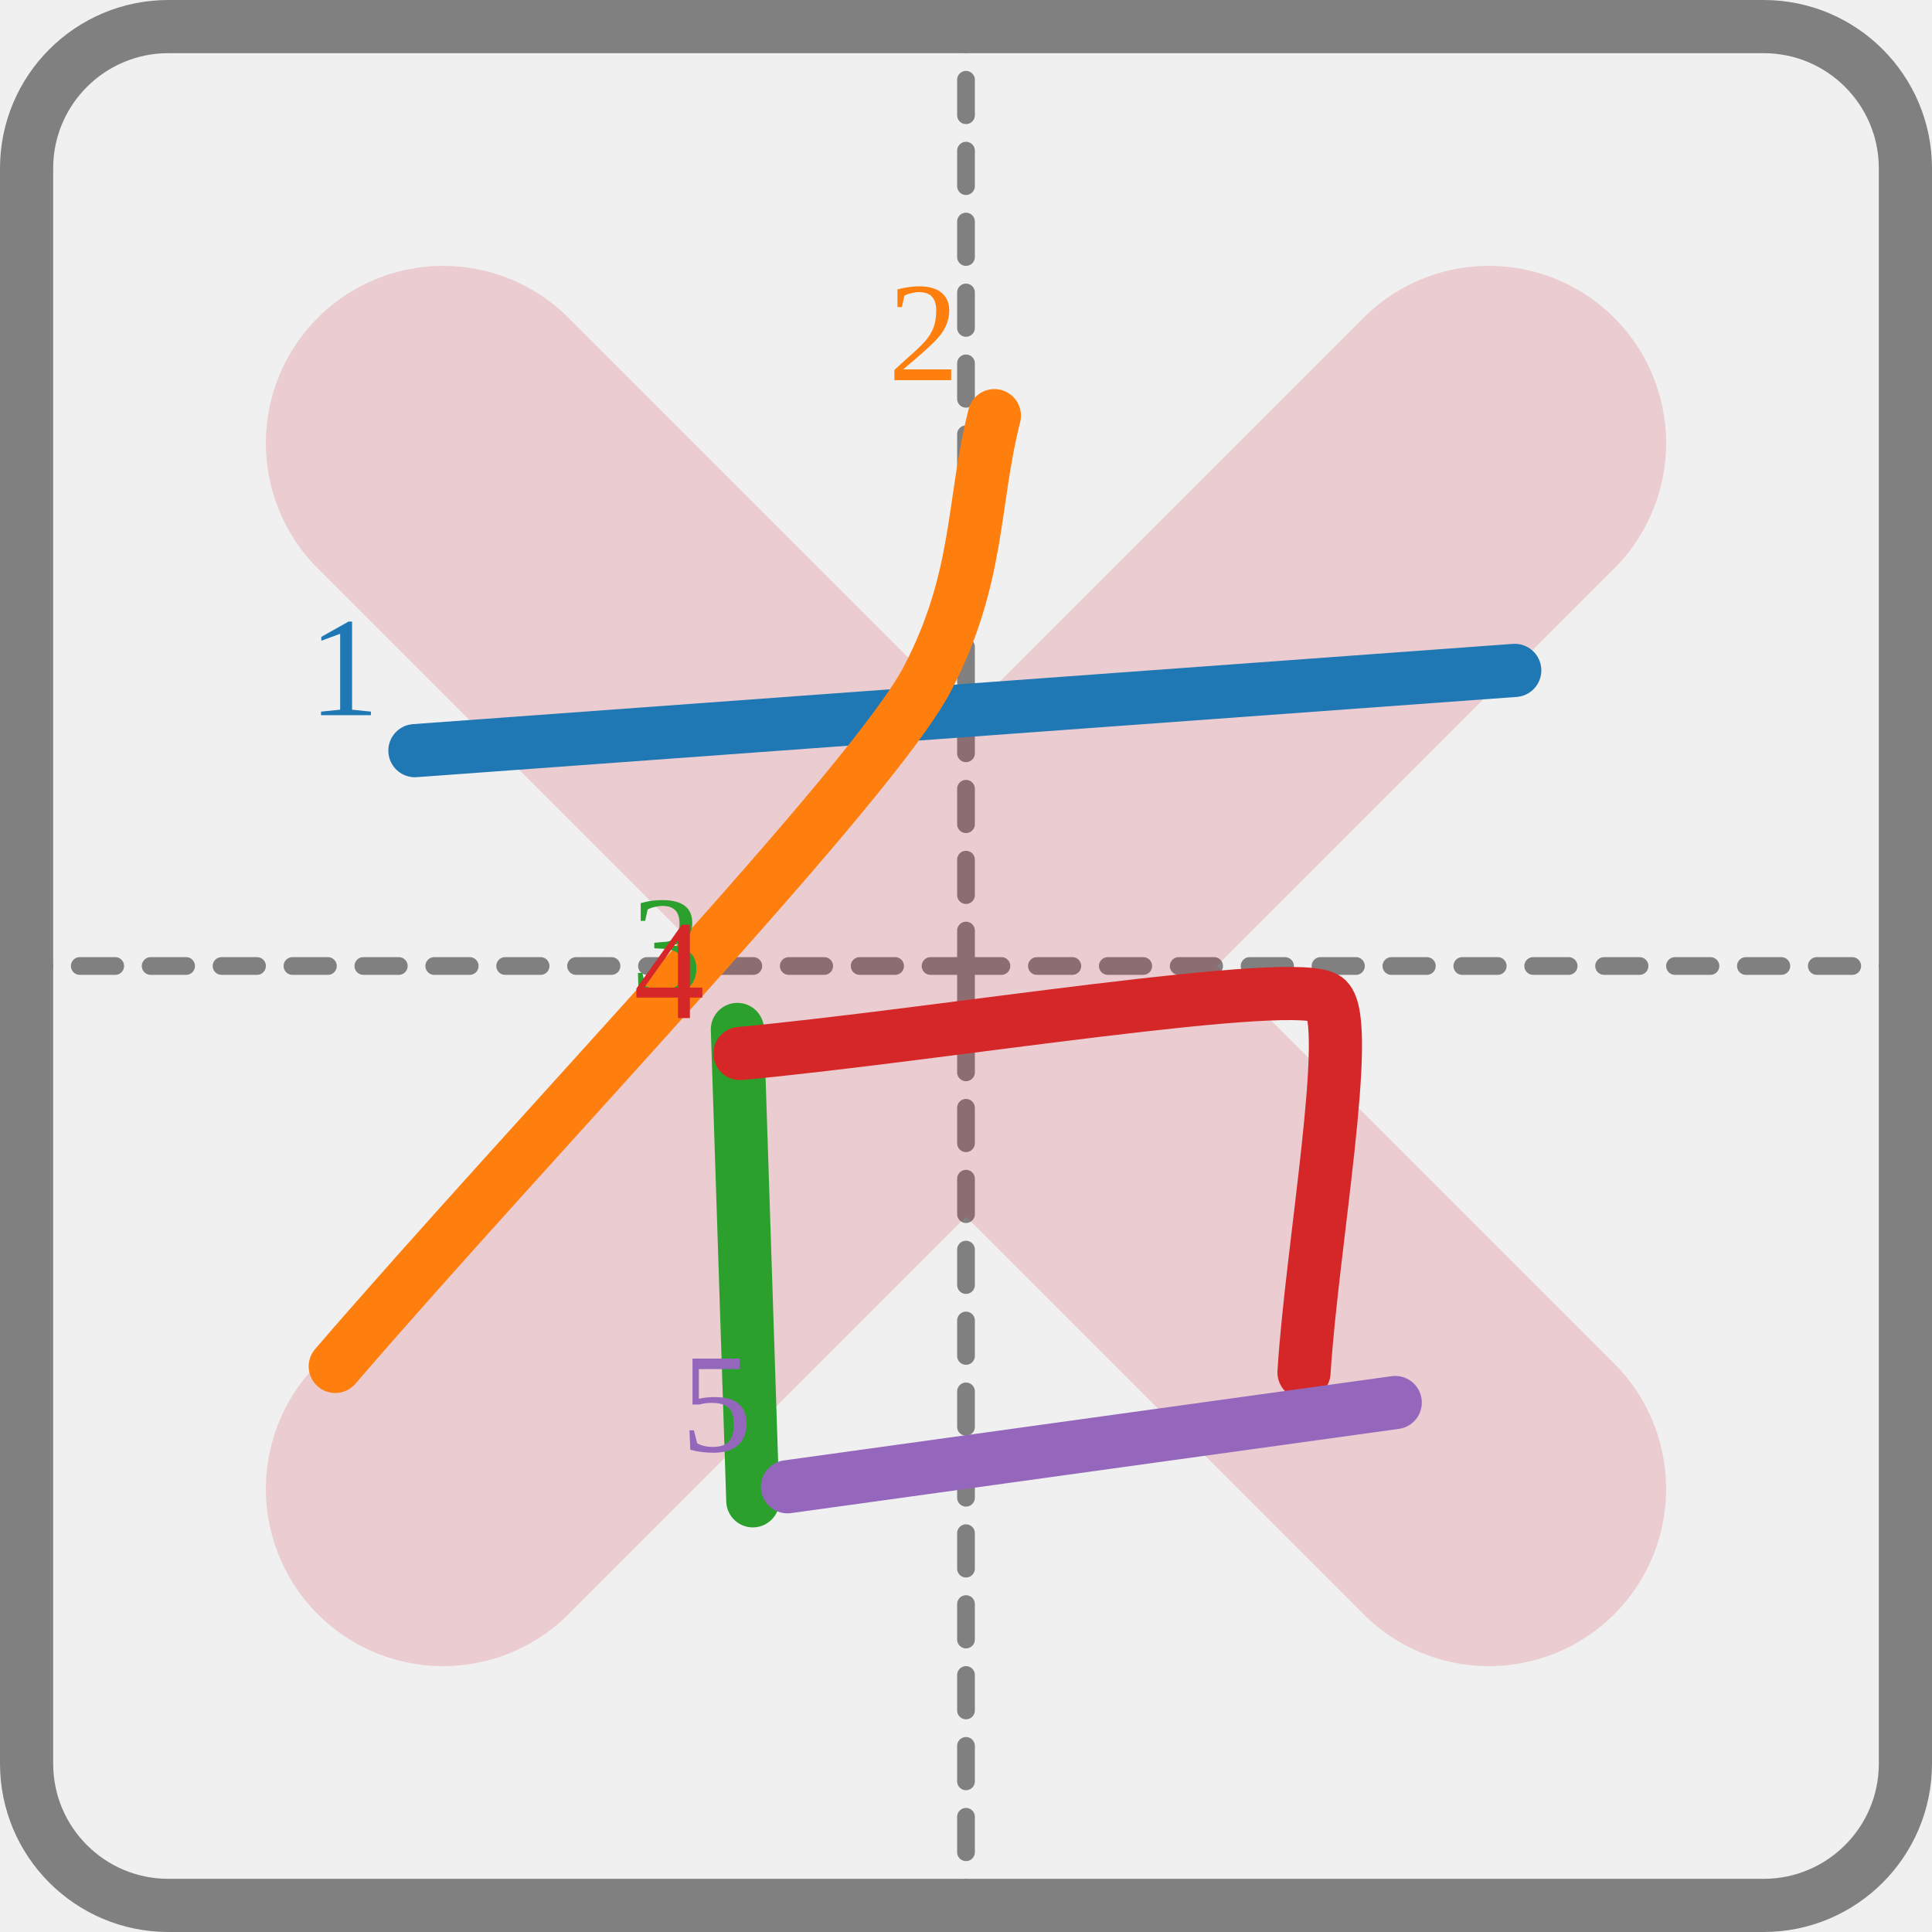
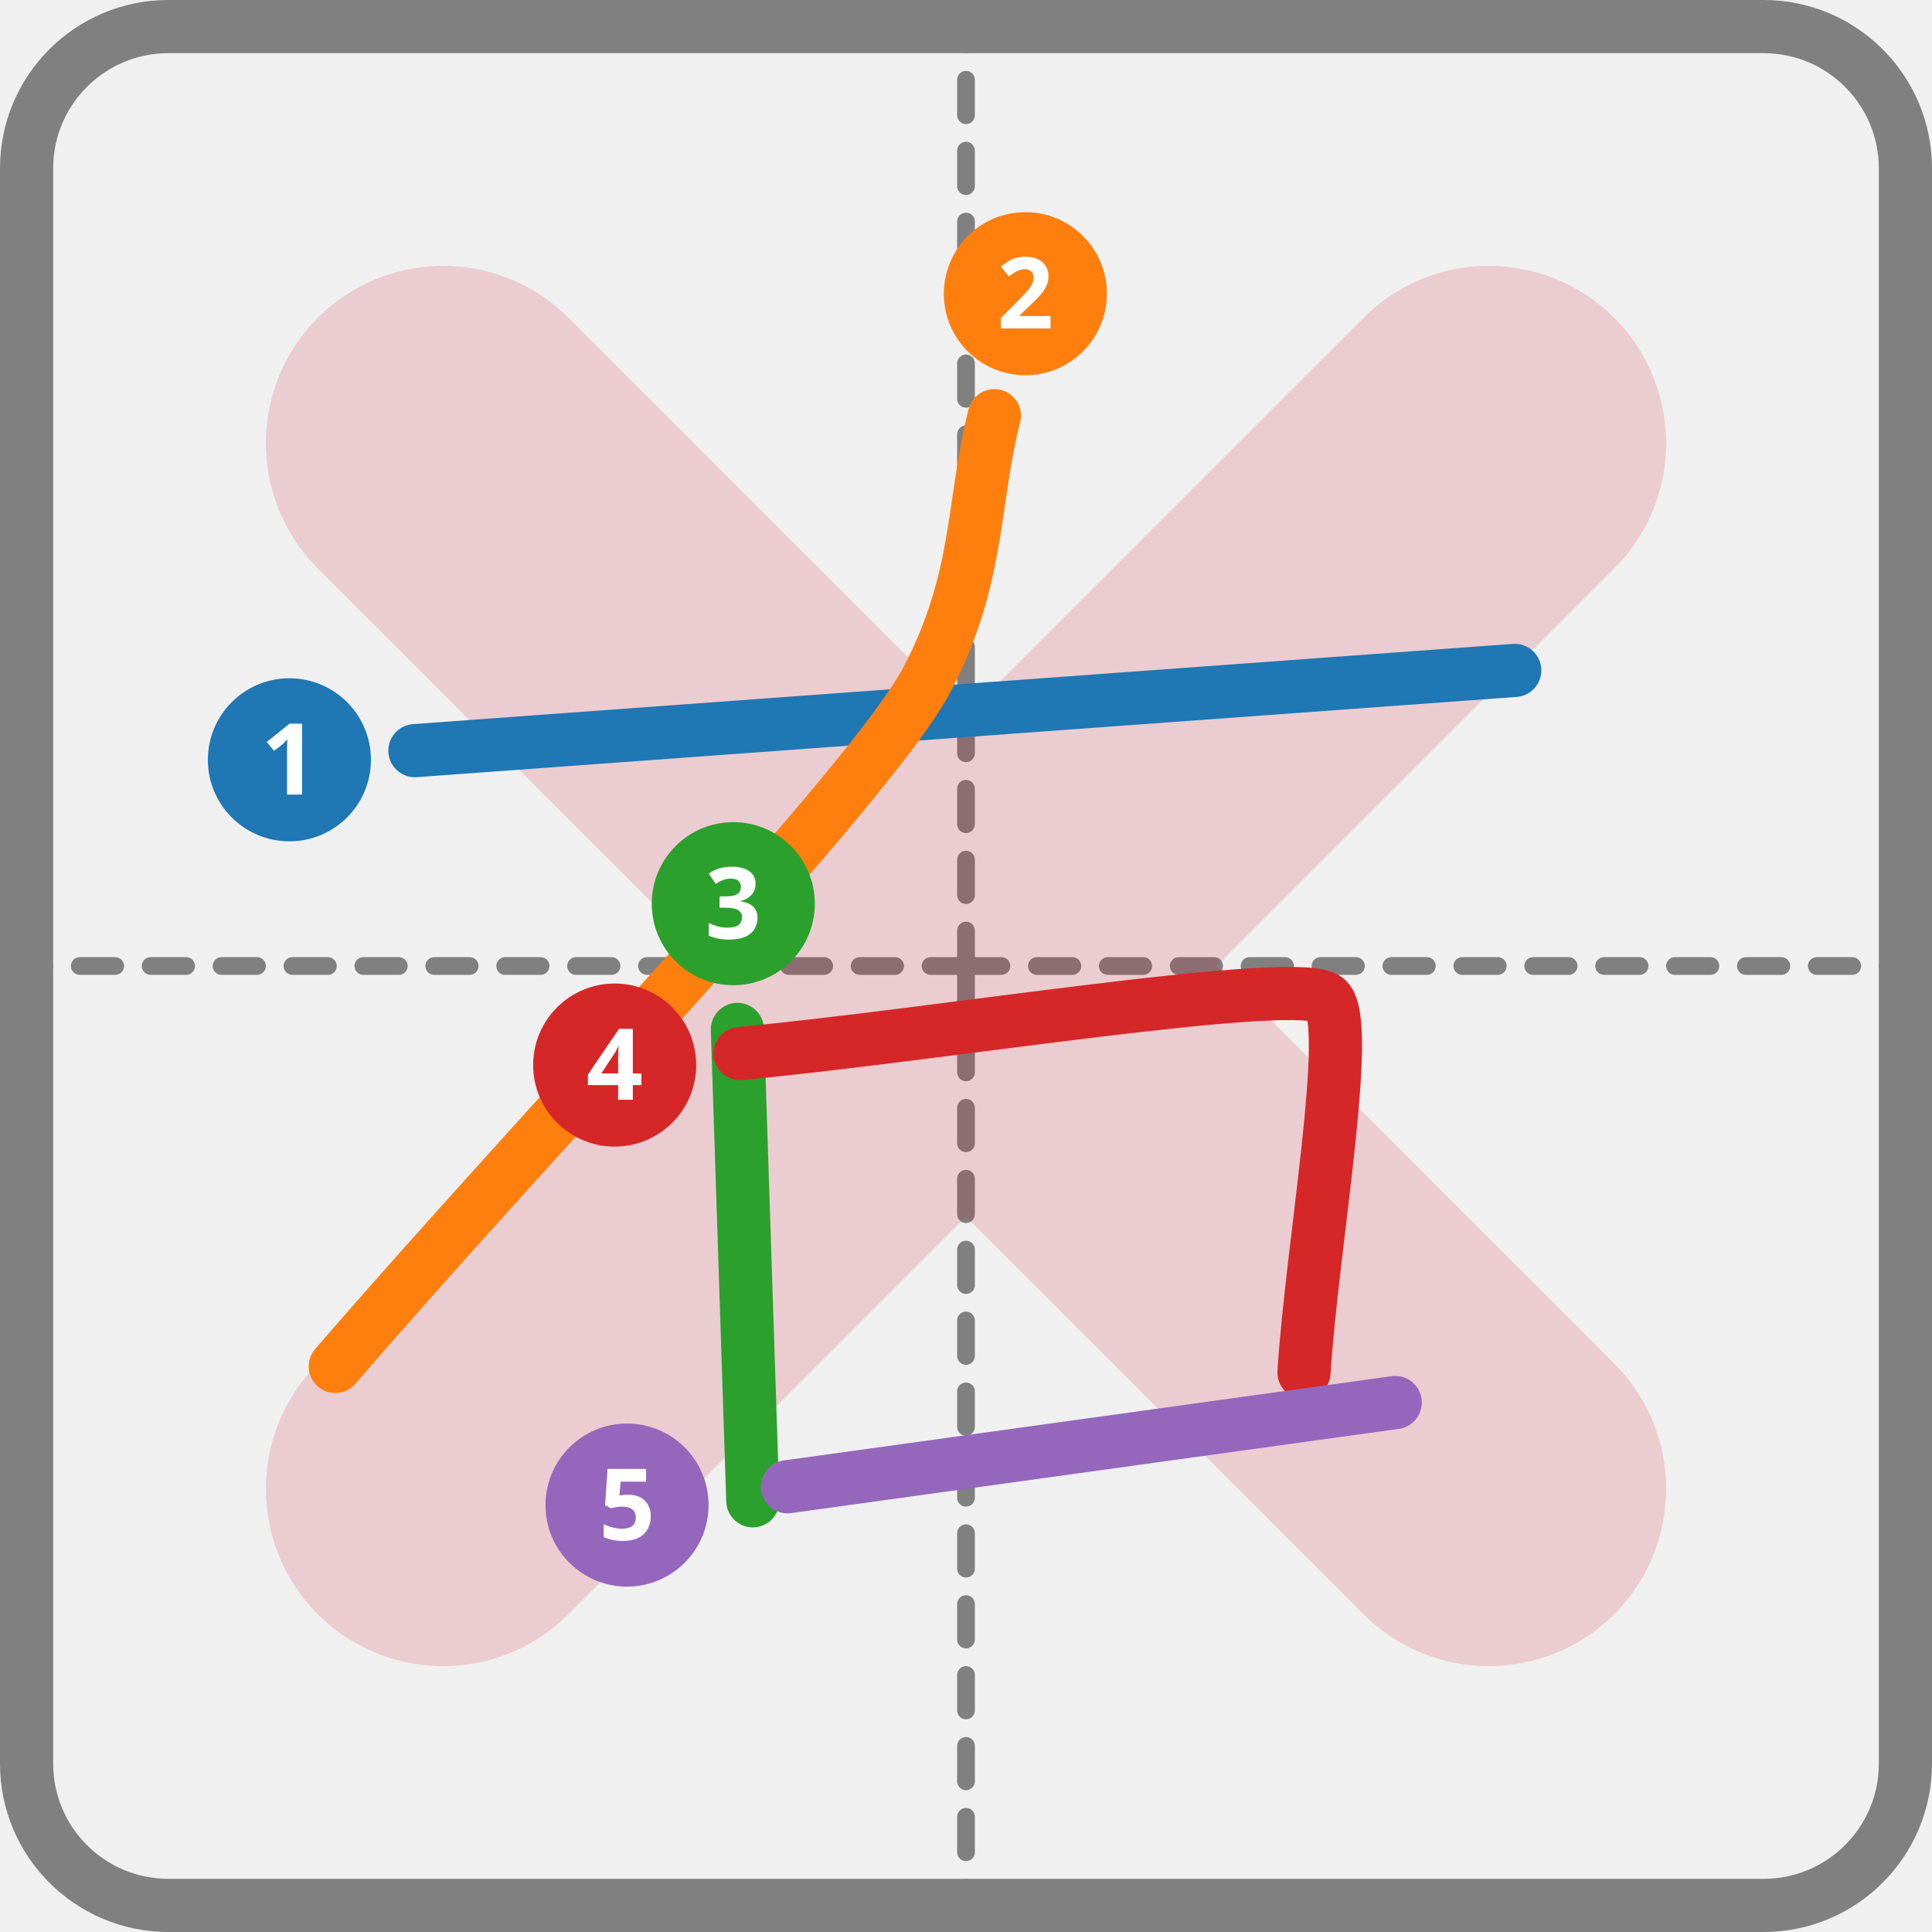
<svg xmlns="http://www.w3.org/2000/svg" height="109" viewBox="0 0 109 109" width="109">
  <rect fill="none" height="106" rx="8" ry="8" stroke="gray" stroke-linejoin="miter" stroke-width="3" width="106" x="1.5" y="1.5" />
  <line stroke="gray" stroke-dasharray="2,2" stroke-linecap="round" stroke-width="1" x1="54.5" x2="109" y1="54.5" y2="54.5" />
  <line stroke="gray" stroke-dasharray="2,2" stroke-linecap="round" stroke-width="1" x1="54.5" x2="0" y1="54.5" y2="54.5" />
  <line stroke="gray" stroke-dasharray="2,2" stroke-linecap="round" stroke-width="1" x1="54.5" x2="54.5" y1="54.5" y2="0" />
  <line stroke="gray" stroke-dasharray="2,2" stroke-linecap="round" stroke-width="1" x1="54.5" x2="54.5" y1="54.5" y2="109" />
  <path d="M25,25 L84,84 M84,25 L25,84" fill="none" opacity="0.15" stroke="#D0021B" stroke-linecap="round" stroke-width="20" />
  <path d="M23.409,42.35 C44.092,40.841 64.775,39.332 85.458,37.823" fill="none" stroke="#1f77b4" stroke-linecap="round" stroke-linejoin="round" stroke-width="3" />
-   <text fill="#1f77b4" font-size="8" text-anchor="end" x="21.409" y="40.35">
+   <path d="M56.101,23.451 C54.845,28.393 55.295,32.582 52.332,38.276 C49.253,44.191 30.054,64.153 18.915,77.091" fill="none" stroke="#ff7f0e" stroke-linecap="round" stroke-linejoin="round" stroke-width="3" />
+   <path d="M41.603,58.08 C41.893,66.944 42.183,75.809 42.473,84.673" fill="none" stroke="#2ca02c" stroke-linecap="round" stroke-linejoin="round" stroke-width="3" />
+   <path d="M41.749,59.437 C52.791,58.419 73.433,54.982 74.875,56.382 C76.317,57.781 74.005,70.414 73.57,77.431" fill="none" stroke="#d62728" stroke-linecap="round" stroke-linejoin="round" stroke-width="3" />
+   <path d="M44.43,83.881 C55.859,82.297 67.288,80.713 78.717,79.128" fill="none" stroke="#9467bd" stroke-linecap="round" stroke-linejoin="round" stroke-width="3" />
+   <circle cx="16.328" cy="42.867" fill="#1f77b4" r="4.6" />
+   <text fill="#ffffff" font-family="sans-serif" font-size="5.6" font-weight="bold" text-anchor="middle" x="16.328" y="44.827">
1
</text>
-   <path d="M56.101,23.451 C54.845,28.393 55.295,32.582 52.332,38.276 C49.253,44.191 30.054,64.153 18.915,77.091" fill="none" stroke="#ff7f0e" stroke-linecap="round" stroke-linejoin="round" stroke-width="3" />
-   <text fill="#ff7f0e" font-size="8" text-anchor="end" x="54.101" y="21.451">
+   <circle cx="57.85" cy="16.57" fill="#ff7f0e" r="4.6" />
+   <text fill="#ffffff" font-family="sans-serif" font-size="5.6" font-weight="bold" text-anchor="middle" x="57.85" y="18.53">
2
</text>
-   <path d="M41.603,58.08 C41.893,66.944 42.183,75.809 42.473,84.673" fill="none" stroke="#2ca02c" stroke-linecap="round" stroke-linejoin="round" stroke-width="3" />
-   <text fill="#2ca02c" font-size="8" text-anchor="end" x="39.603" y="56.08">
+   <circle cx="41.371" cy="50.984" fill="#2ca02c" r="4.6" />
+   <text fill="#ffffff" font-family="sans-serif" font-size="5.6" font-weight="bold" text-anchor="middle" x="41.371" y="52.944">
3
</text>
-   <path d="M41.749,59.437 C52.791,58.419 73.433,54.982 74.875,56.382 C76.317,57.781 74.005,70.414 73.57,77.431" fill="none" stroke="#d62728" stroke-linecap="round" stroke-linejoin="round" stroke-width="3" />
-   <text fill="#d62728" font-size="8" text-anchor="end" x="39.749" y="57.437">
+   <circle cx="34.679" cy="60.089" fill="#d62728" r="4.6" />
+   <text fill="#ffffff" font-family="sans-serif" font-size="5.6" font-weight="bold" text-anchor="middle" x="34.679" y="62.049">
4
</text>
-   <path d="M44.43,83.881 C55.859,82.297 67.288,80.713 78.717,79.128" fill="none" stroke="#9467bd" stroke-linecap="round" stroke-linejoin="round" stroke-width="3" />
-   <text fill="#9467bd" font-size="8" text-anchor="end" x="42.43" y="81.881">
+   <circle cx="35.377" cy="84.914" fill="#9467bd" r="4.6" />
+   <text fill="#ffffff" font-family="sans-serif" font-size="5.6" font-weight="bold" text-anchor="middle" x="35.377" y="86.874">
5
</text>
</svg>
